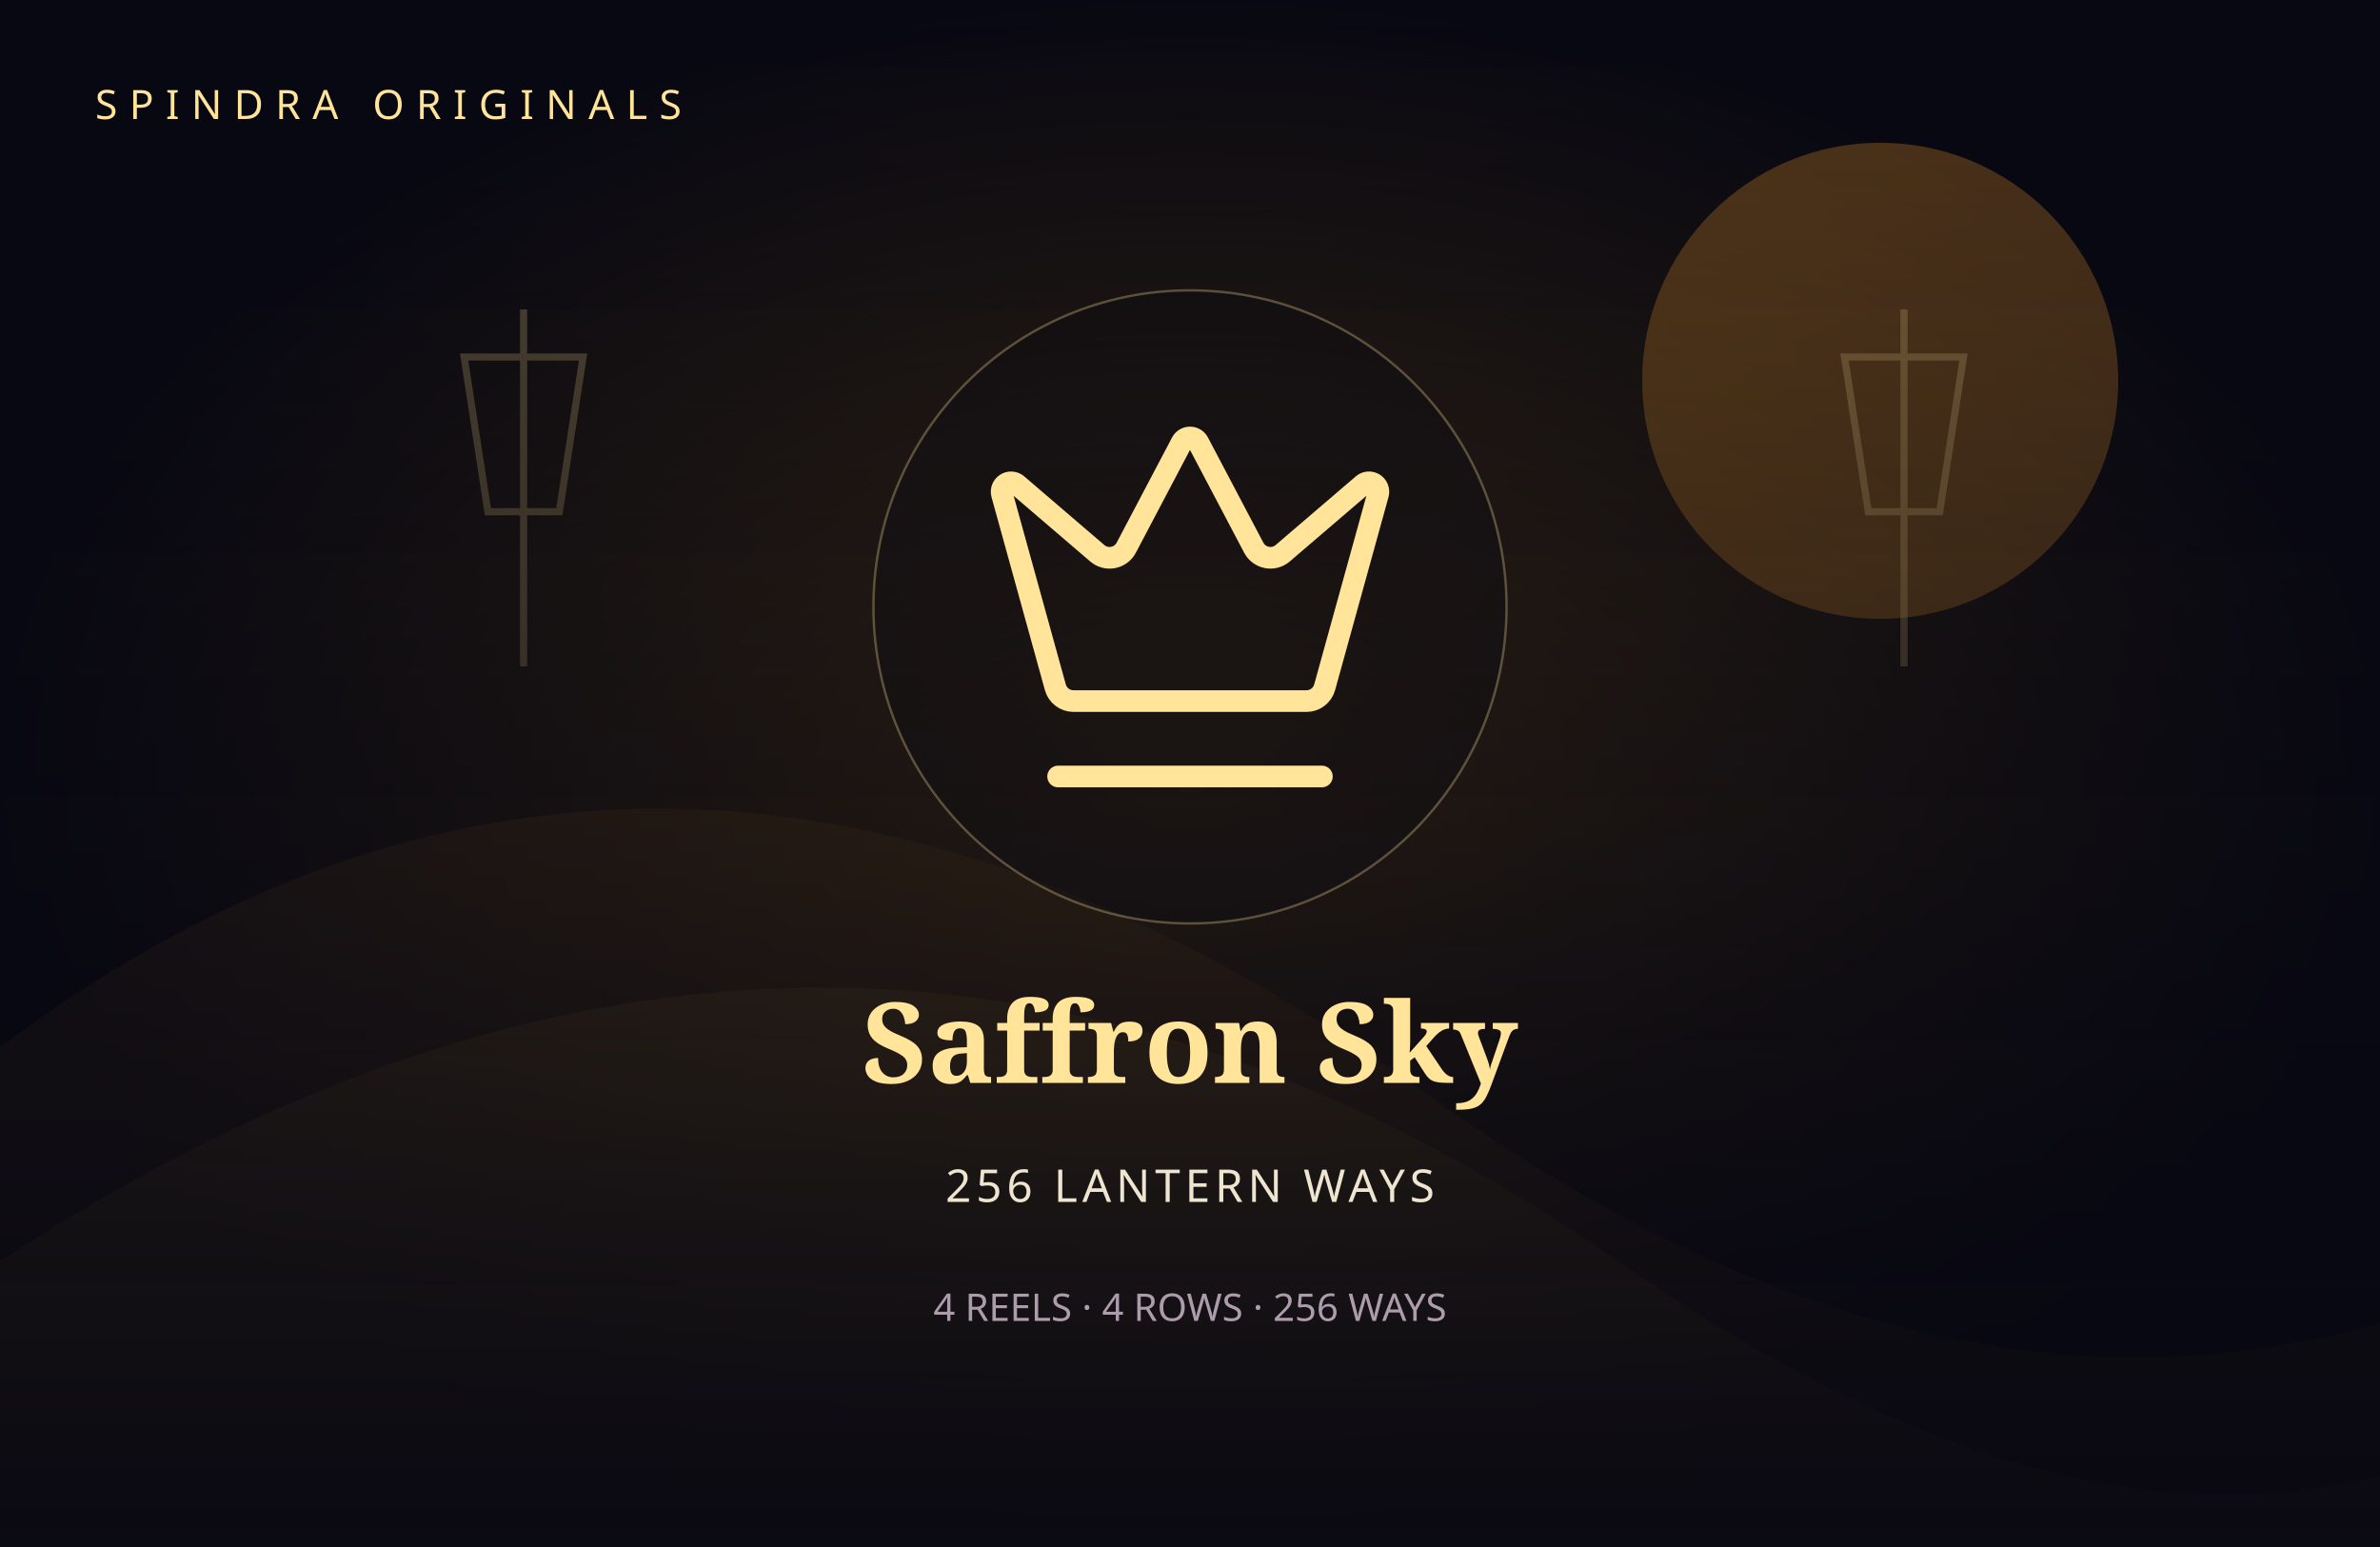
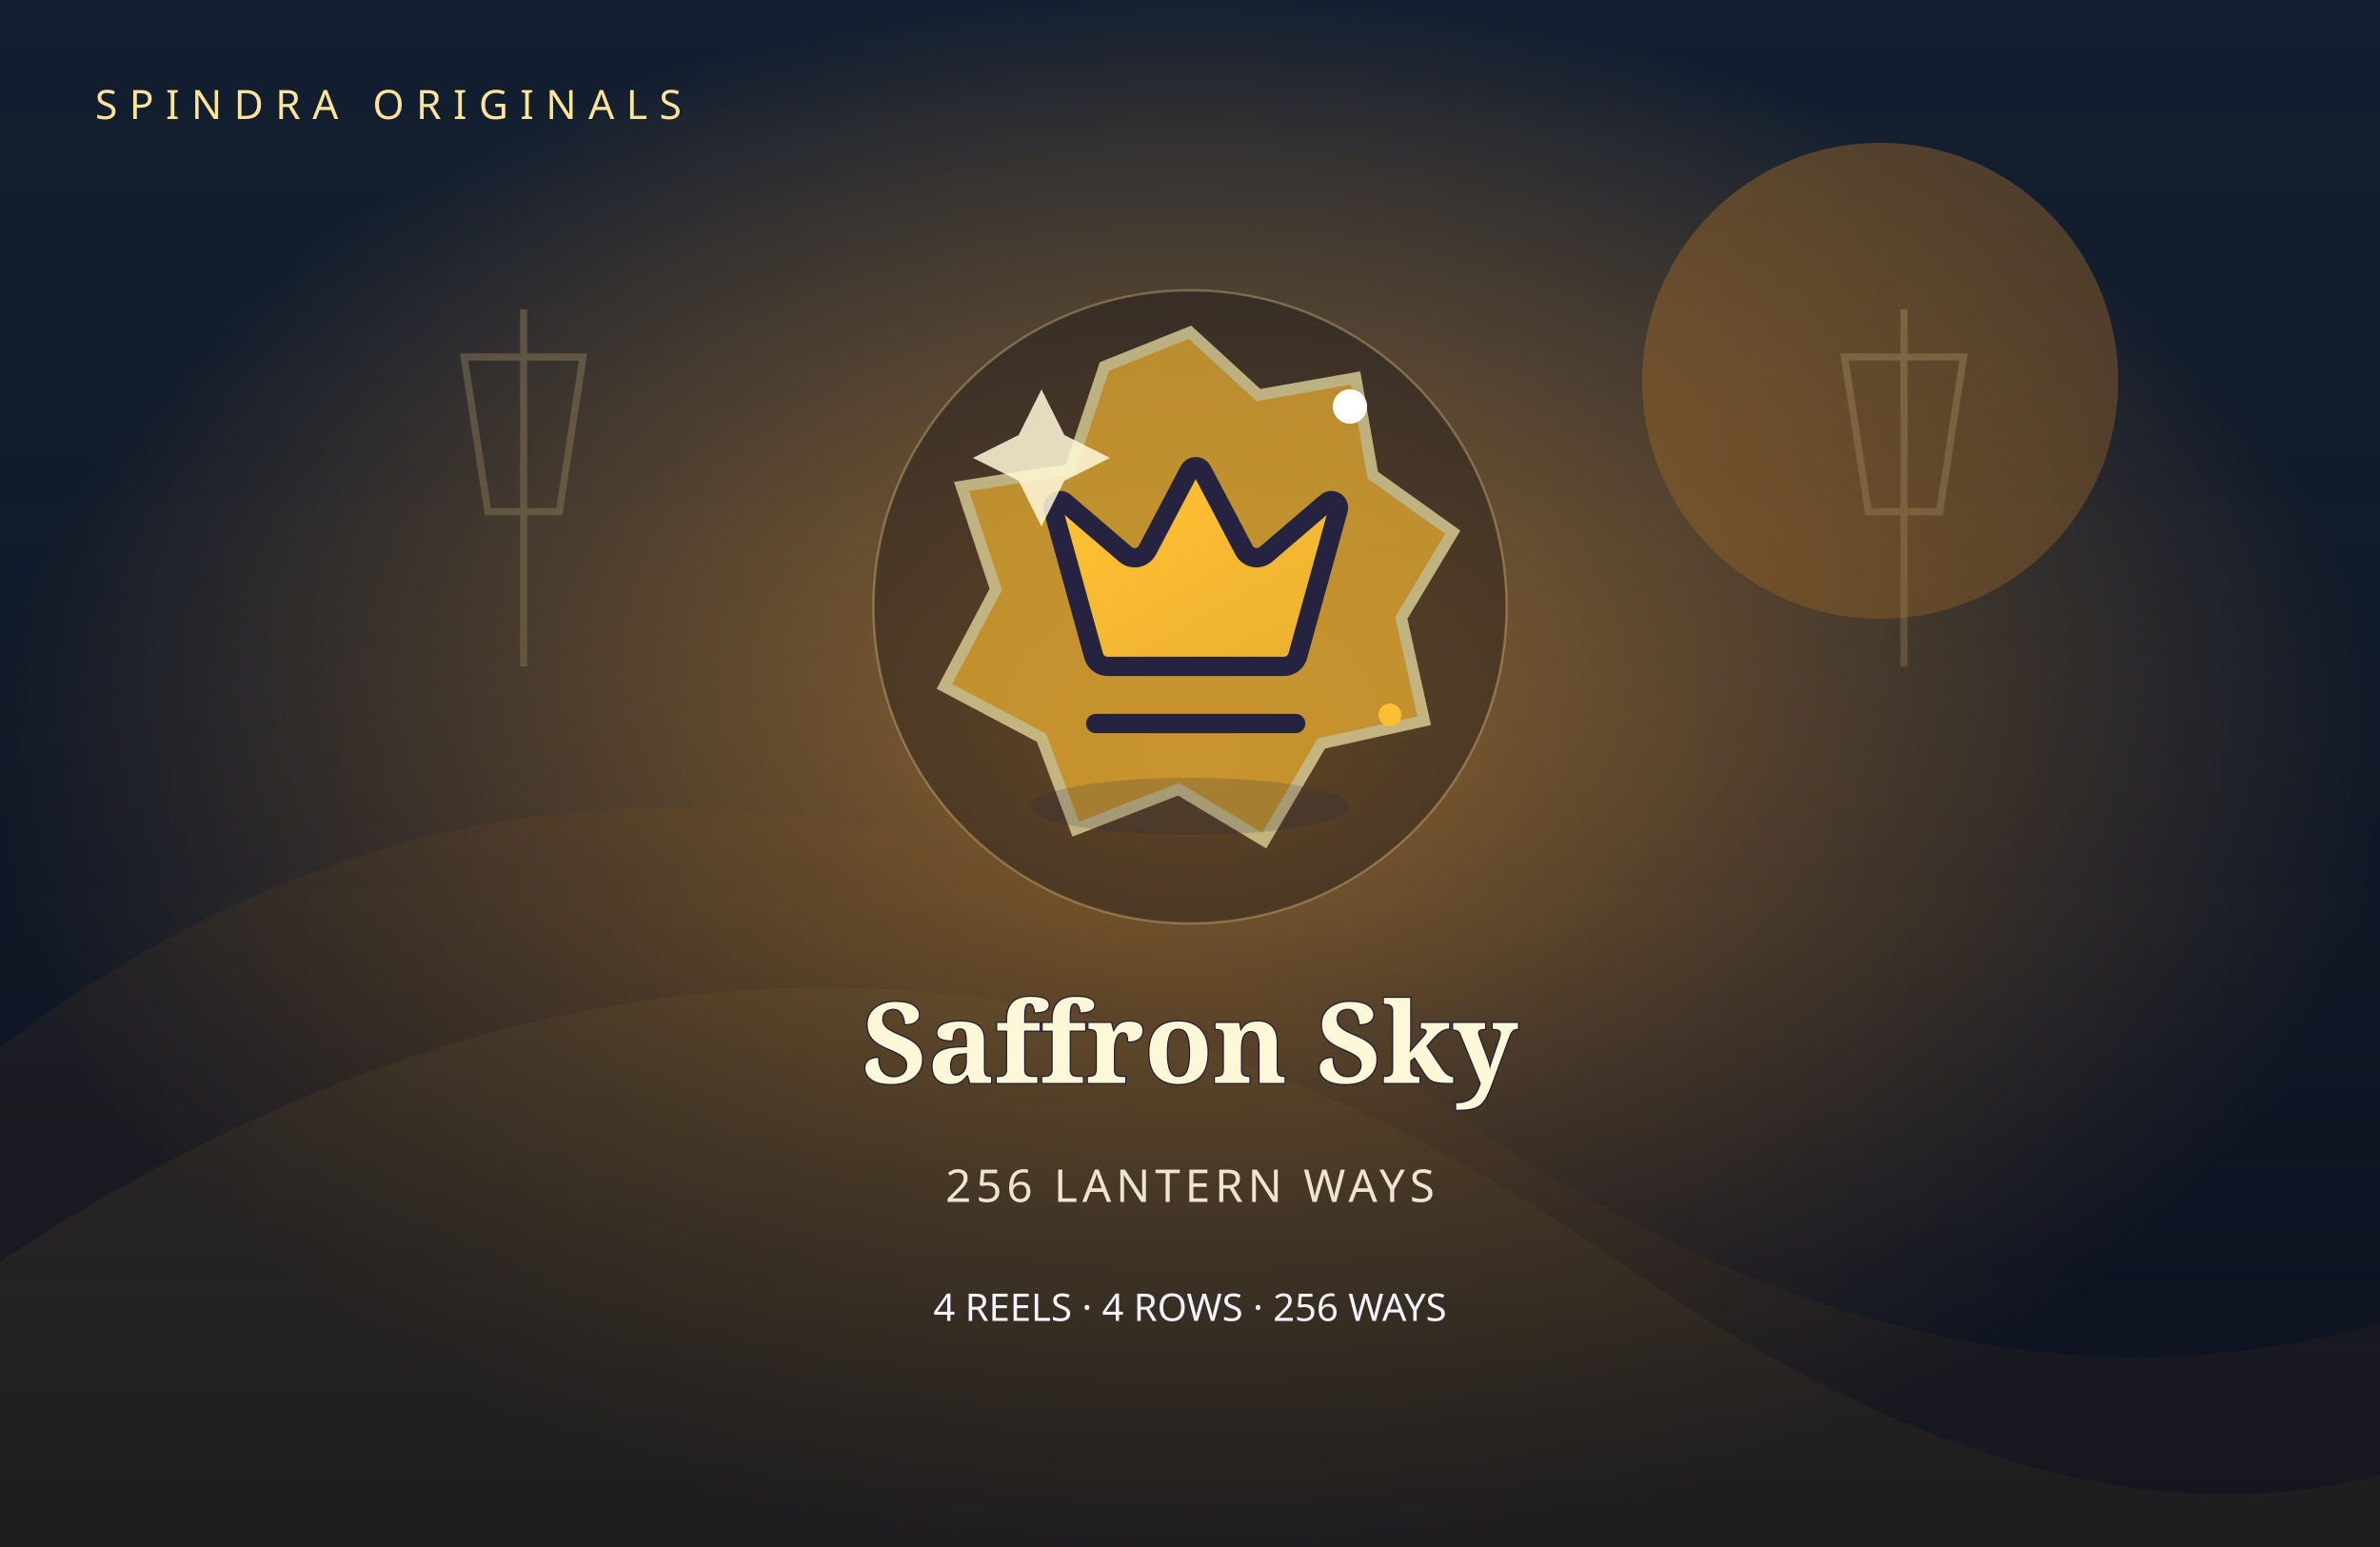
<svg xmlns="http://www.w3.org/2000/svg" width="1000" height="650" viewBox="0 0 1000 650">
  <defs>
    <radialGradient id="bg">
-       <stop stop-color="#453013" />
-       <stop offset="1" stop-color="#080812" />
+       <stop stop-color="#e5a044" />
+       <stop offset="1" stop-color="#152336" />
    </radialGradient>
    <linearGradient id="shade" x2="0" y2="1">
      <stop stop-color="#080812" stop-opacity=".15" />
-       <stop offset="1" stop-color="#080812" stop-opacity=".95" />
+       <stop offset="1" stop-color="#080812" stop-opacity=".65" />
    </linearGradient>
  </defs>
  <rect width="1000" height="650" fill="url(#bg)" />
  <svg x="0" y="0" width="1000" height="650" class="slot-scenery scenery-desert" viewBox="0 0 1000 650" preserveAspectRatio="xMidYMid slice" aria-hidden="true">
    <circle cx="790" cy="160" r="100" fill="#ffa22f55" />
    <path d="M0 440Q280 230 600 460T1200 440V650H0Z" fill="#d28c2722" />
    <path d="M0 530Q350 300 680 530T1200 450V650H0Z" fill="#ebbc4922" />
    <path d="M220 280V130M195 150h50l-10 65h-30Z" fill="none" stroke="#f0d48d55" stroke-width="3" />
    <path d="M800 280V130M775 150h50l-10 65h-30Z" fill="none" stroke="#f0d48d55" stroke-width="3" />
  </svg>
  <rect width="1000" height="650" fill="url(#shade)" />
  <circle cx="500" cy="255" r="133" fill="#0a0a1455" stroke="#ffe49a" stroke-opacity=".3" />
-   <svg x="405" y="160" width="190" height="190" viewBox="0 0 24 24" fill="none" stroke="#ffe49a" stroke-width="1.15" stroke-linecap="round" stroke-linejoin="round" class="lucide lucide-crown">
-     <path d="M11.562 3.266a.5.5 0 0 1 .876 0L15.39 8.87a1 1 0 0 0 1.516.294L21.183 5.5a.5.5 0 0 1 .798.519l-2.834 10.246a1 1 0 0 1-.956.734H5.81a1 1 0 0 1-.957-.734L2.02 6.02a.5.5 0 0 1 .798-.519l4.276 3.664a1 1 0 0 0 1.516-.294z" />
-     <path d="M5 21h14" />
+   <svg x="380" y="130" width="240" height="240" class="symbol-frame" viewBox="0 0 100 100" aria-hidden="true">
+     <defs>
+       <linearGradient id="R0" x1="0" y1="0" x2=".8" y2="1">
+         <stop stop-color="#ffffff" />
+         <stop offset=".22" stop-color="#ffbf32" />
+         <stop offset="1" stop-color="#ffbf32" stop-opacity=".7" />
+       </linearGradient>
+     </defs>
+     <path d="M50 4L62 15L79 12L82 29L96 39L87 54L91 72L73 76L63 93L48 84L30 91L24 75L7 66L16 49L10 31L29 28L35 10Z" fill="#ffbf32" stroke="#fff4b1" stroke-width="2" opacity=".65" />
+     <ellipse cx="50" cy="87" rx="28" ry="5" fill="#172243" opacity=".18" />
+     <svg width="60" height="60" viewBox="0 0 24 24" fill="url(#R0)" stroke="#252340" stroke-width="1.35" stroke-linecap="round" stroke-linejoin="round" class="lucide lucide-crown" x="21" y="20">
+       <path d="M11.562 3.266a.5.5 0 0 1 .876 0L15.39 8.87a1 1 0 0 0 1.516.294L21.183 5.5a.5.5 0 0 1 .798.519l-2.834 10.246a1 1 0 0 1-.956.734H5.81a1 1 0 0 1-.957-.734L2.02 6.02a.5.5 0 0 1 .798-.519l4.276 3.664a1 1 0 0 0 1.516-.294z" />
+       <path d="M5 21h14" />
+     </svg>
+     <path d="M20 22L24 14L28 22L36 26L28 30L24 38L20 30L12 26Z" fill="#fff9d9" opacity=".85" />
+     <circle cx="78" cy="17" r="3" fill="#fff" />
+     <circle cx="85" cy="71" r="2" fill="#ffbf32" />
  </svg>
  <text x="40" y="50" fill="#ffe49a" font-size="17" font-family="sans-serif" letter-spacing="5">SPINDRA ORIGINALS</text>
-   <text x="500" y="455" text-anchor="middle" fill="#ffe49a" font-size="47" font-family="Georgia,serif" font-weight="bold">Saffron Sky</text>
+   <text x="500" y="455" text-anchor="middle" fill="#fff8d8" stroke="#201b35" stroke-width="1" paint-order="stroke" font-size="47" font-family="Georgia,serif" font-weight="bold">Saffron Sky</text>
  <text x="500" y="505" text-anchor="middle" fill="#eee5d0" font-size="19" font-family="sans-serif" letter-spacing="2">256 LANTERN WAYS</text>
-   <text x="500" y="555" text-anchor="middle" fill="#ad9dac" font-size="16" font-family="sans-serif">4 REELS · 4 ROWS · 256 WAYS</text>
+   <text x="500" y="555" text-anchor="middle" fill="#f2f4ff" font-size="16" font-family="sans-serif">4 REELS · 4 ROWS · 256 WAYS</text>
</svg>
